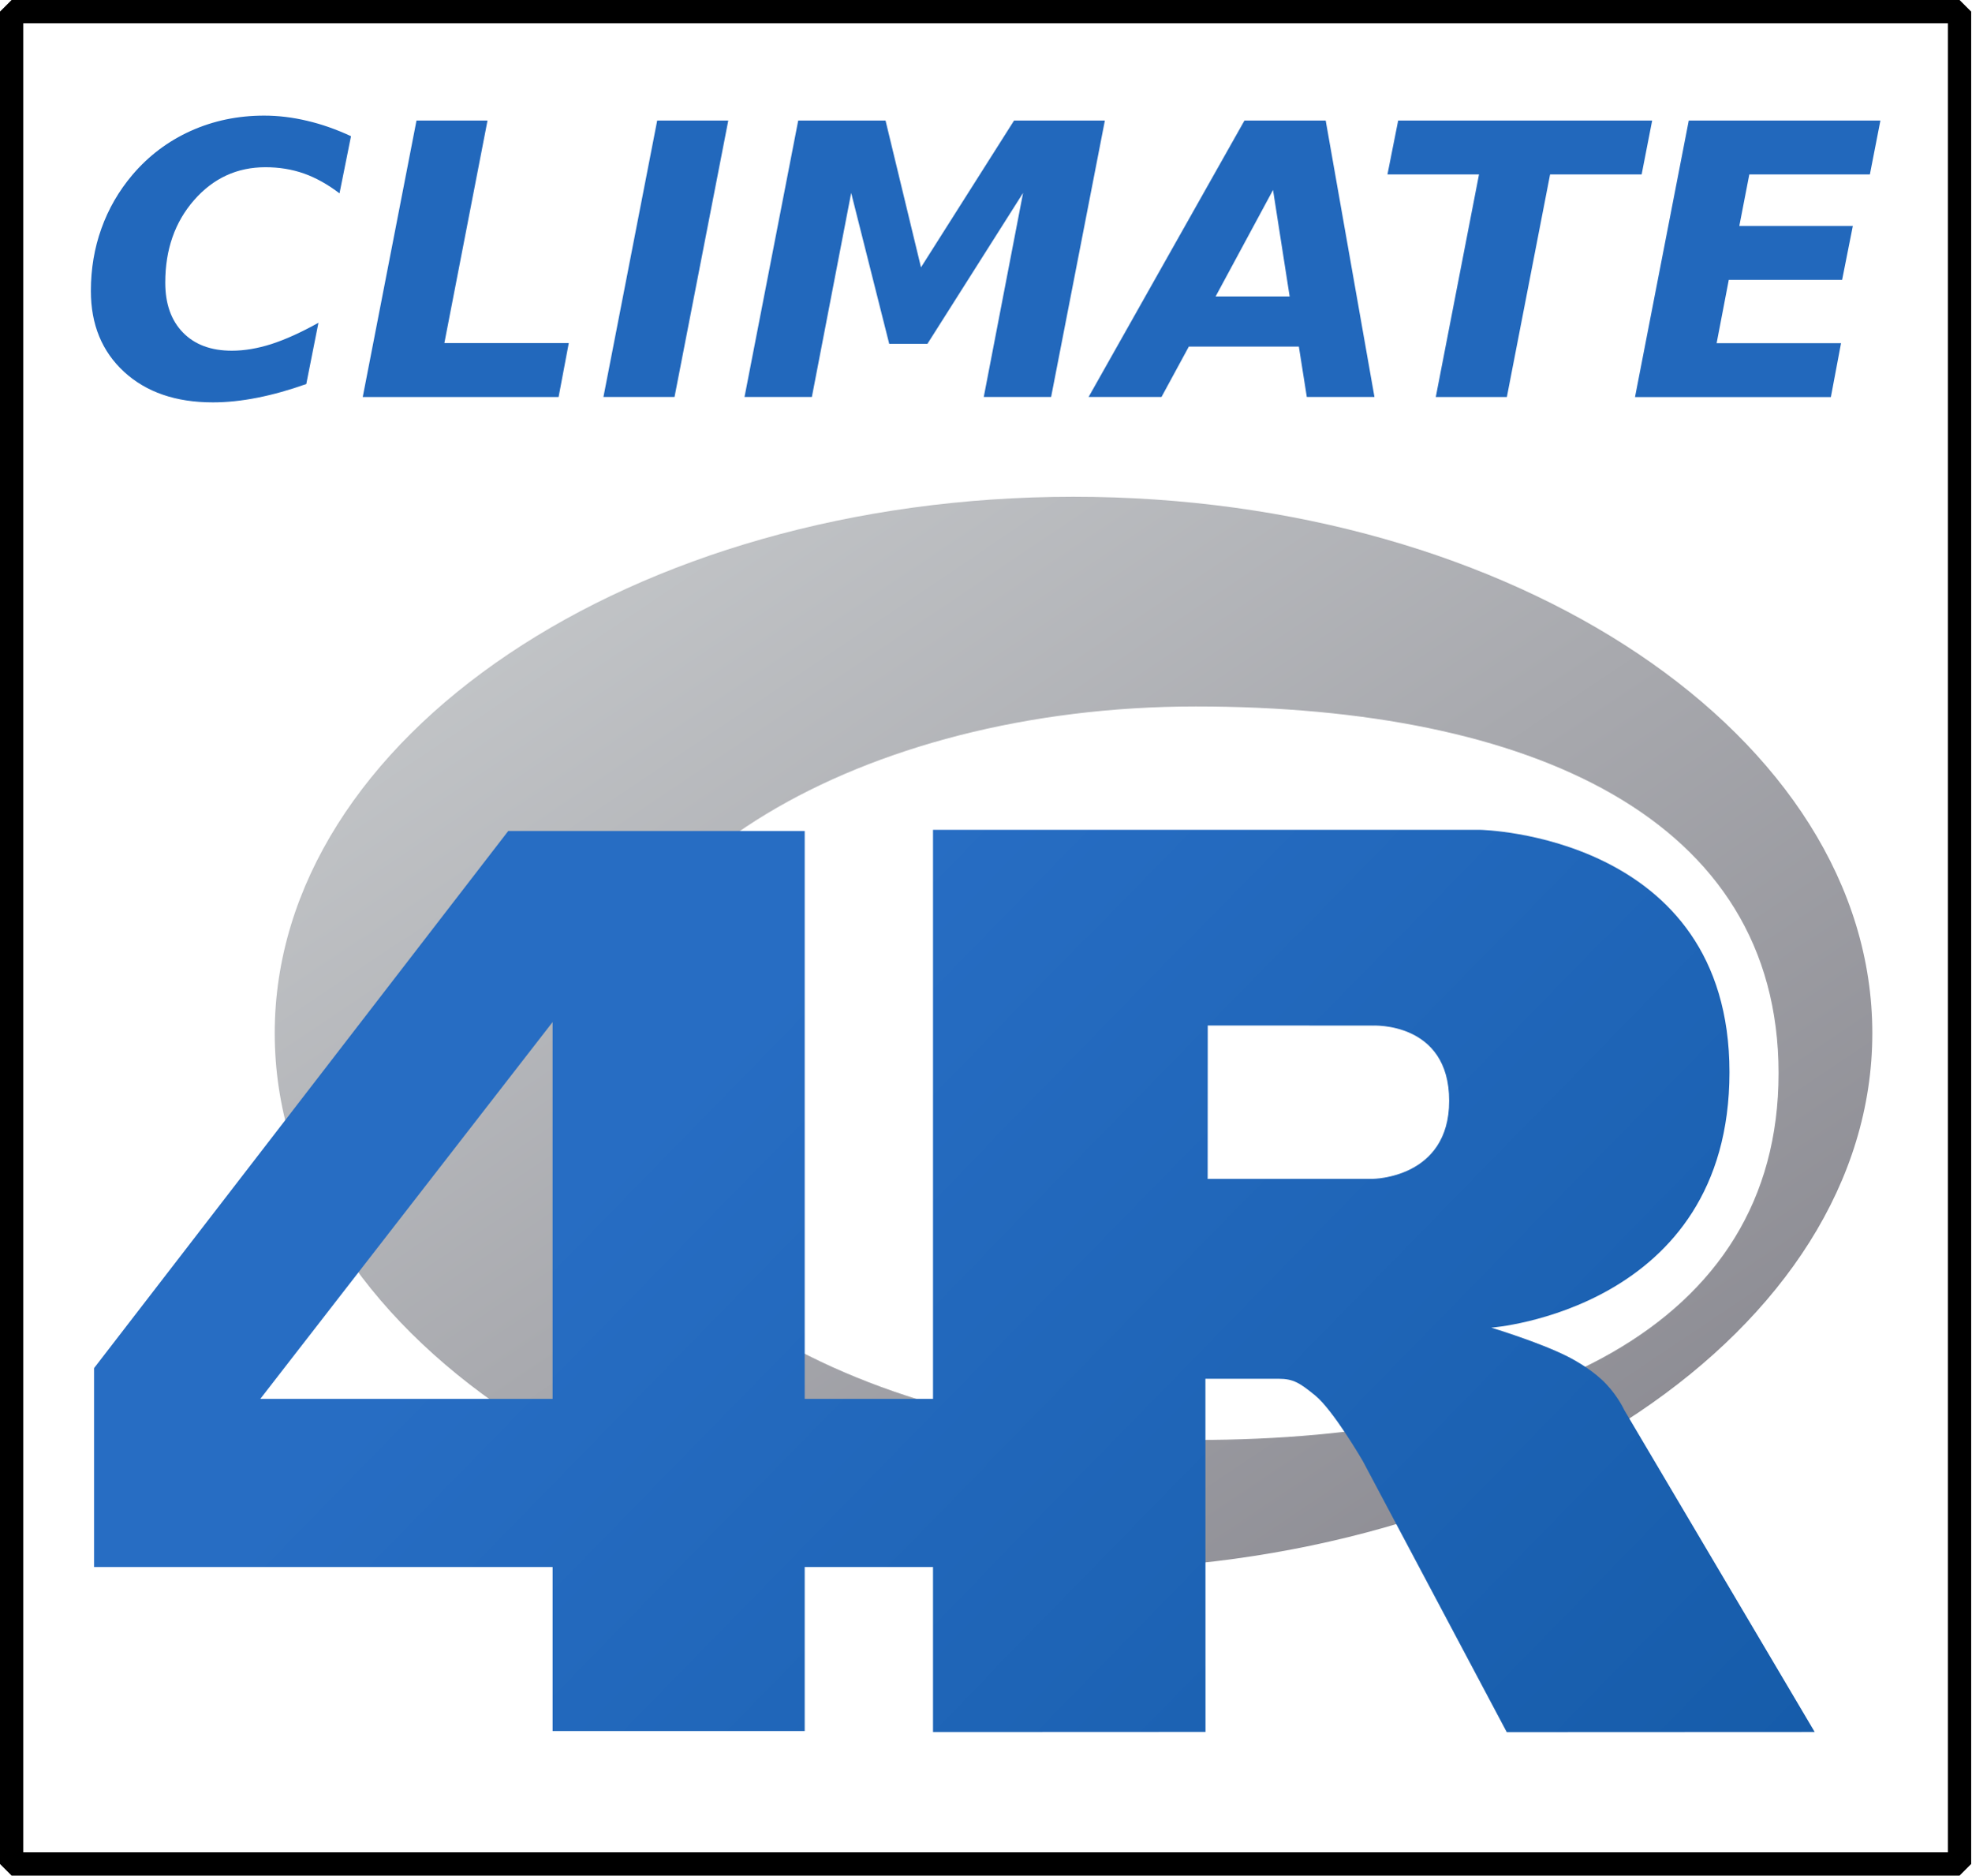
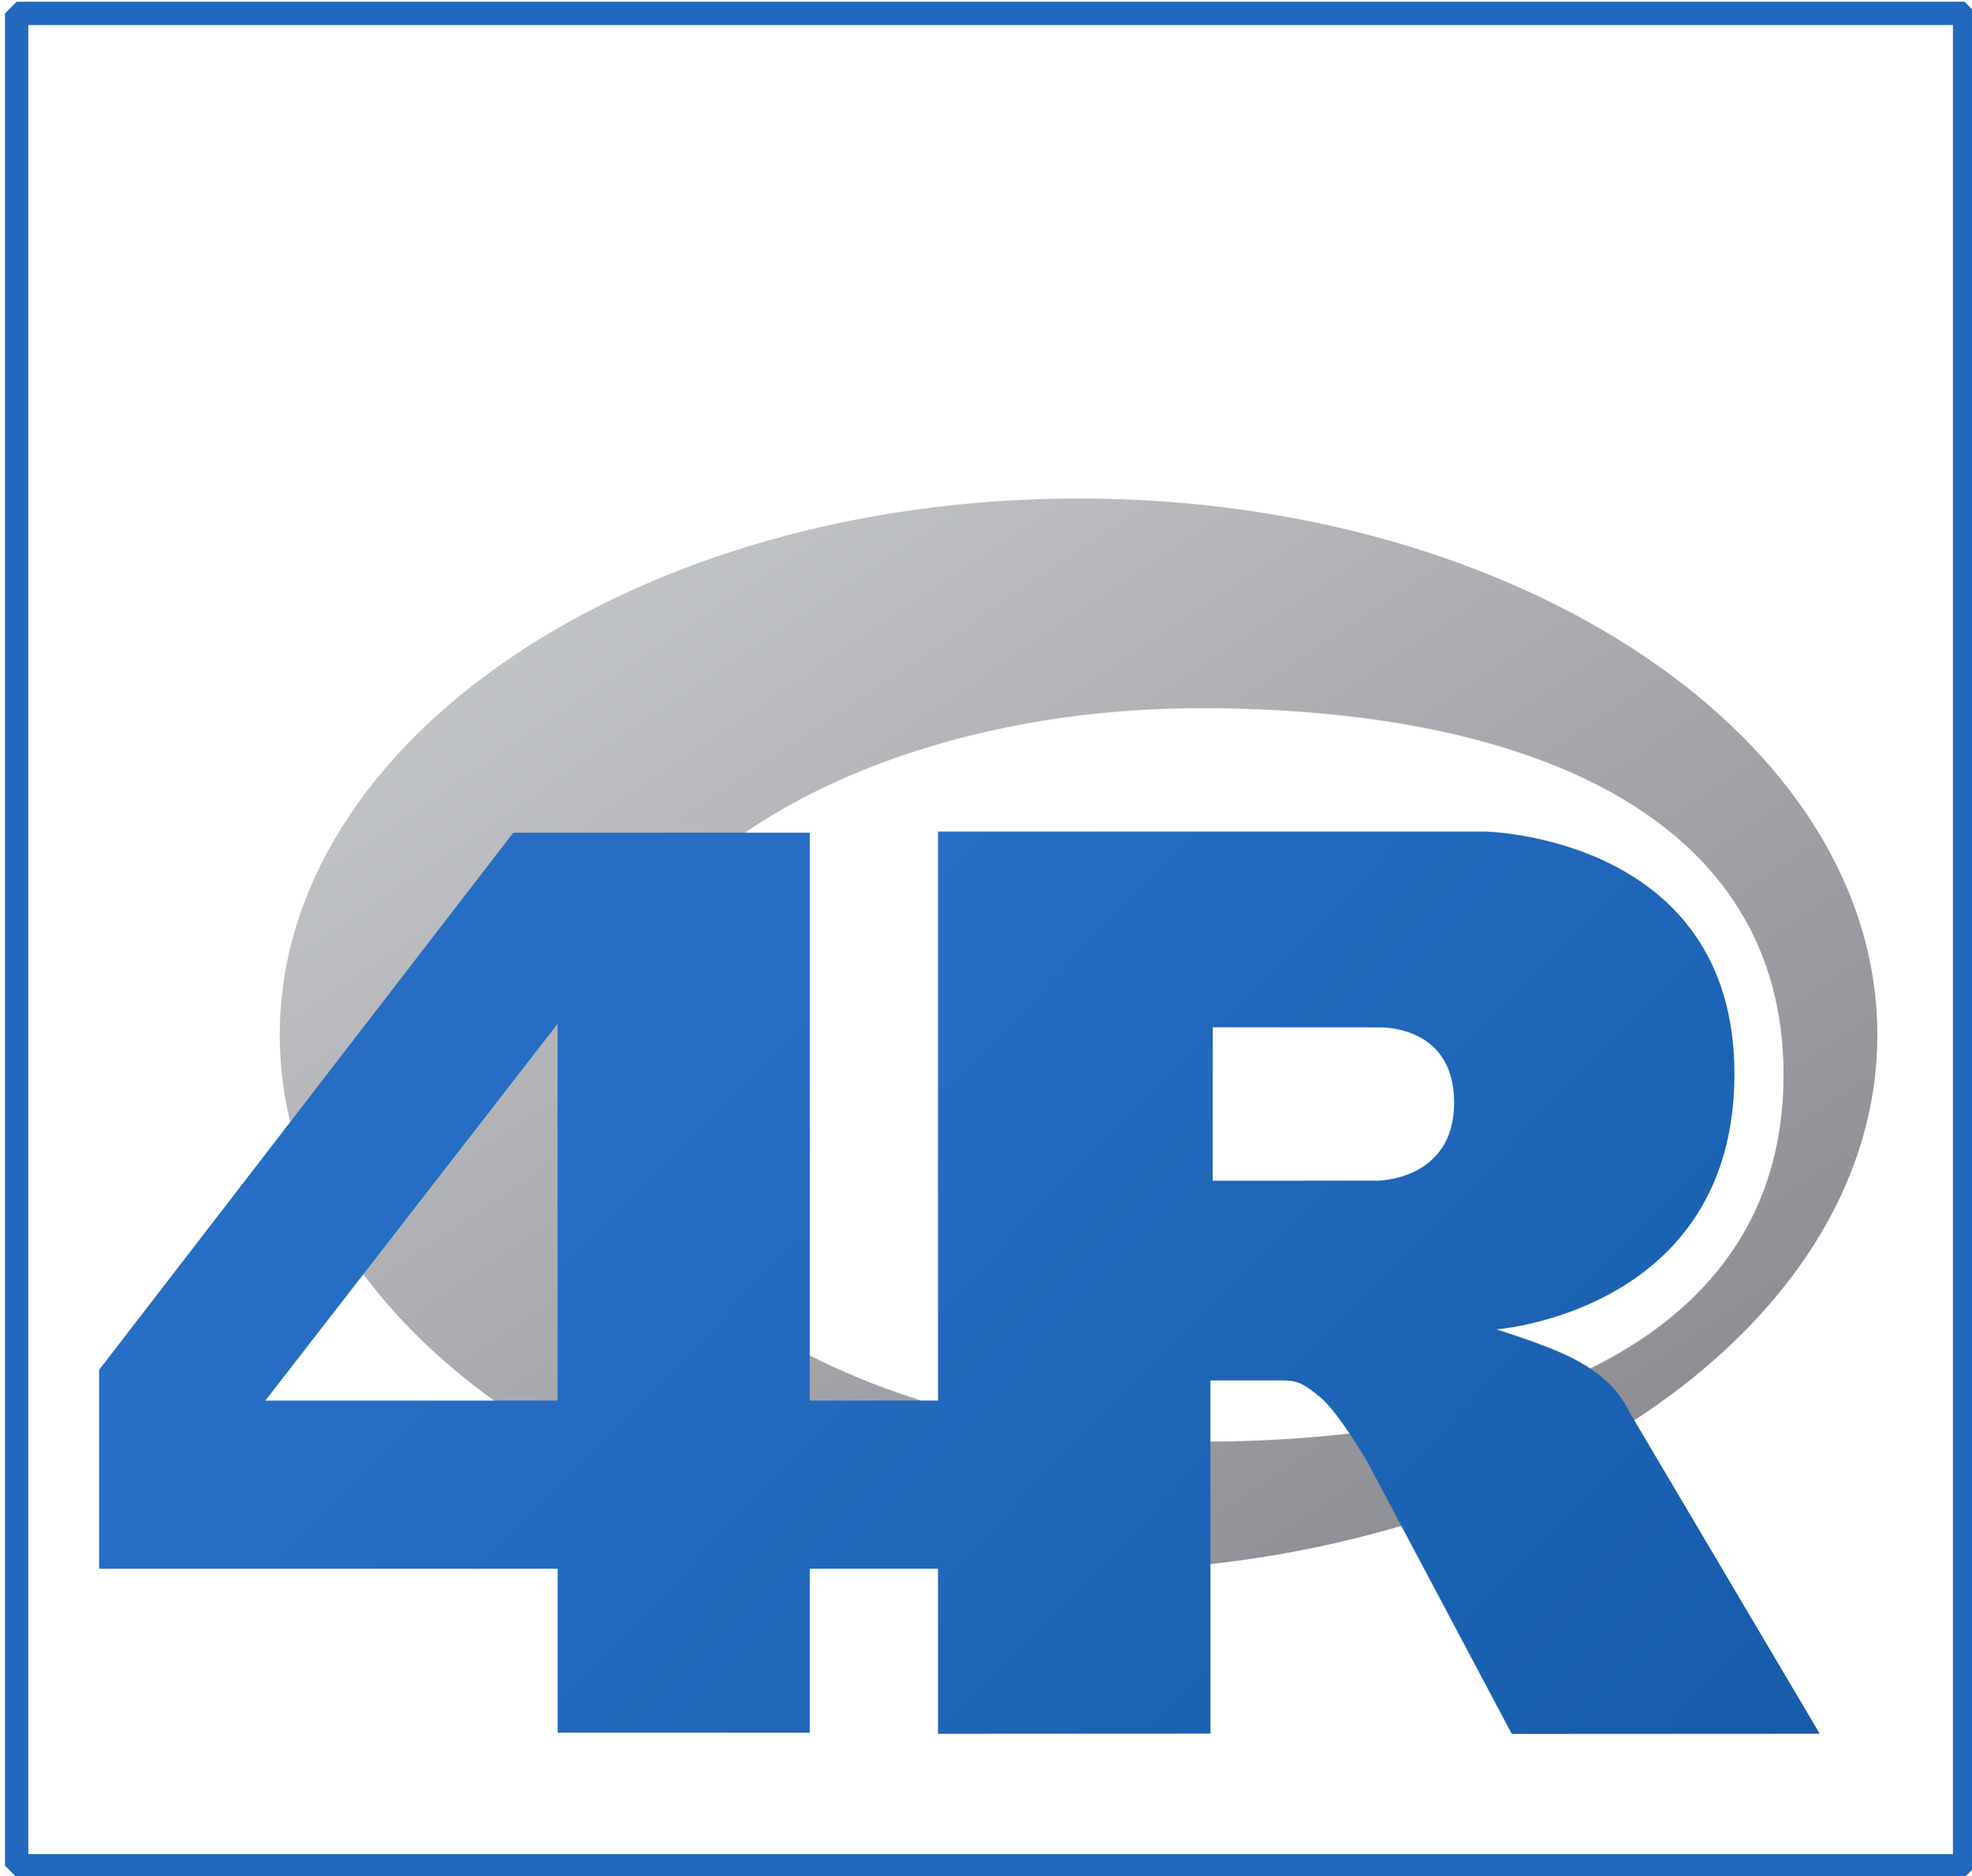
<svg xmlns="http://www.w3.org/2000/svg" id="svg5257" version="1.1" viewBox="0 0 38.015 36.168" height="36.168mm" width="38.015mm">
  <defs id="defs5251">
    <linearGradient spreadMethod="pad" gradientUnits="userSpaceOnUse" y2="553.442" y1="151.401" x2="703.067" x1="301.026" id="gradientFill-2" gradientTransform="matrix(0.05233152,0,0,0.05339971,61.25029,59.28507)">
      <stop id="stop898" stop-opacity="1" stop-color="rgb(39,109,195)" offset="0" />
      <stop id="stop900" stop-opacity="1" stop-color="rgb(22,92,170)" offset="1" />
    </linearGradient>
    <linearGradient spreadMethod="pad" gradientUnits="userSpaceOnUse" y2="593.787" y1="3.666" x2="590.863" x1="0.741" id="gradientFill-1" gradientTransform="matrix(0.06459543,0,0,0.04326138,61.25029,59.28507)">
      <stop id="stop893" stop-opacity="1" stop-color="rgb(203,206,208)" offset="0" />
      <stop id="stop895" stop-opacity="1" stop-color="rgb(132,131,139)" offset="1" />
    </linearGradient>
-     <linearGradient spreadMethod="pad" gradientUnits="userSpaceOnUse" y2="553.442" y1="151.401" x2="703.067" x1="301.026" id="gradientFill-2-6" gradientTransform="matrix(0.159861,0,0,0.163568,19.87985,35.7169)">
+     <linearGradient spreadMethod="pad" gradientUnits="userSpaceOnUse" y2="553.442" y1="151.401" x2="703.067" x1="301.026" id="gradientFill-2-6" gradientTransform="matrix(0.04229656,0,0,0.04327738,5.356661,9.483681)">
      <stop id="stop898-3" stop-opacity="1" stop-color="rgb(39,109,195)" offset="0" />
      <stop id="stop900-9" stop-opacity="1" stop-color="rgb(22,92,170)" offset="1" />
    </linearGradient>
-     <linearGradient spreadMethod="pad" gradientUnits="userSpaceOnUse" y2="593.787" y1="3.666" x2="590.863" x1="0.741" id="gradientFill-1-9" gradientTransform="matrix(0.05220878,0,0,0.03506085,5.259897,9.450101)">
+     <linearGradient spreadMethod="pad" gradientUnits="userSpaceOnUse" y2="593.787" y1="3.666" x2="590.863" x1="0.741" id="gradientFill-1-9" gradientTransform="matrix(0.05220878,0,0,0.03506085,5.356681,9.483685)">
      <stop id="stop893-5" stop-opacity="1" stop-color="rgb(203,206,208)" offset="0" />
      <stop id="stop895-2" stop-opacity="1" stop-color="rgb(132,131,139)" offset="1" />
    </linearGradient>
  </defs>
-   <path style="overflow:visible;fill:url(#gradientFill-1-9);fill-rule:evenodd;stroke-width:0.043" d="m 20.703,30.269 c -8.508,0 -15.405,-4.632 -15.405,-10.345 0,-5.713 6.897,-10.345 15.405,-10.345 8.508,0 15.405,4.632 15.405,10.345 0,5.713 -6.897,10.345 -15.405,10.345 z m 2.358,-16.646 c -6.467,0 -11.709,3.166 -11.709,7.072 0,3.906 5.242,7.072 11.709,7.072 6.467,0 11.239,-2.165 11.239,-7.072 0,-4.906 -4.772,-7.072 -11.239,-7.072 z" id="path905-1" />
-   <g aria-label="CLIMATE" transform="matrix(1.160753,0,0,1.163912,-2.385727,-1.591892)" style="font-style:italic;font-variant:normal;font-weight:normal;font-stretch:normal;font-size:8.566px;line-height:1.25;font-family:sans-serif;-inkscape-font-specification:'sans-serif Italic';letter-spacing:0px;word-spacing:0px;overflow:visible;fill:#2268bc;fill-opacity:1;stroke:none;stroke-width:0.214" id="text5225-0">
-     <path d="m 7.144,7.73 q -0.423,0.15 -0.813,0.227 -0.39,0.077 -0.739,0.077 -0.923,0 -1.475,-0.506 -0.552,-0.506 -0.552,-1.34 0,-0.549 0.175,-1.034 0.175,-0.488 0.515,-0.889 0.402,-0.472 0.966,-0.727 0.567,-0.255 1.221,-0.255 0.356,0 0.715,0.086 0.359,0.083 0.73,0.255 L 7.696,4.571 Q 7.401,4.347 7.104,4.242 6.806,4.138 6.466,4.138 q -0.708,0 -1.187,0.546 -0.478,0.546 -0.478,1.365 0,0.528 0.294,0.828 0.294,0.301 0.813,0.301 0.31,0 0.656,-0.11 0.35,-0.113 0.782,-0.353 z" style="font-weight:bold;font-size:6.281px;fill:#2268bc;fill-opacity:1;stroke-width:0.214" id="path843" />
-     <path d="M 8.975,3.365 H 10.155 L 9.438,7.052 h 2.067 l -0.169,0.893 H 8.082 Z" style="font-weight:bold;font-size:6.281px;fill:#2268bc;fill-opacity:1;stroke-width:0.214" id="path845" />
-     <path d="m 12.974,3.365 h 1.181 l -0.893,4.579 h -1.181 z" style="font-weight:bold;font-size:6.281px;fill:#2268bc;fill-opacity:1;stroke-width:0.214" id="path847" />
-     <path d="m 15.317,3.365 h 1.451 l 0.589,2.432 1.546,-2.432 h 1.509 L 19.519,7.944 H 18.4 l 0.653,-3.38 -1.589,2.5 h -0.635 l -0.632,-2.5 -0.653,3.38 h -1.119 z" style="font-weight:bold;font-size:6.281px;fill:#2268bc;fill-opacity:1;stroke-width:0.214" id="path849" />
-     <path d="m 23.635,7.11 h -1.828 l -0.454,0.834 h -1.211 l 2.589,-4.579 h 1.35 l 0.81,4.579 H 23.767 Z M 22.252,6.279 h 1.23 L 23.206,4.515 Z" style="font-weight:bold;font-size:6.281px;fill:#2268bc;fill-opacity:1;stroke-width:0.214" id="path851" />
-     <path d="m 25.285,3.365 h 4.22 l -0.175,0.893 h -1.521 l -0.718,3.687 h -1.181 l 0.718,-3.687 h -1.521 z" style="font-weight:bold;font-size:6.281px;fill:#2268bc;fill-opacity:1;stroke-width:0.214" id="path853" />
-     <path d="m 30.113,3.365 h 3.184 l -0.175,0.893 h -2.003 l -0.166,0.853 h 1.886 l -0.178,0.893 h -1.883 l -0.202,1.049 h 2.067 l -0.169,0.893 h -3.254 z" style="font-weight:bold;font-size:6.281px;fill:#2268bc;fill-opacity:1;stroke-width:0.214" id="path855" />
-   </g>
-   <path style="overflow:visible;fill:url(#gradientFill-2-6);fill-rule:evenodd;stroke-width:0.162" d="M 68.006 60.48 L 68.006 101.951 L 58.654 101.951 L 58.654 60.562 L 37.045 60.562 L 6.855 99.711 L 6.855 114.209 L 40.277 114.209 L 40.277 126.16 L 58.654 126.16 L 58.654 114.209 L 68.006 114.209 L 68.006 126.236 L 87.867 126.227 L 87.861 100.486 L 93.193 100.486 C 94.284 100.486 94.754 100.804 95.857 101.699 C 97.18 102.773 99.33 106.477 99.33 106.477 L 109.826 126.242 L 132.273 126.232 L 118.385 102.754 C 118.385 102.754 117.962 101.816 117.094 100.891 C 116.207 99.946 114.978 99.228 114.268 98.867 C 112.222 97.829 108.705 96.764 108.699 96.762 C 108.699 96.762 126.059 95.472 126.059 78.141 C 126.059 60.809 107.893 60.48 107.893 60.48 L 68.006 60.48 z M 40.277 74.49 L 40.277 101.951 L 18.973 101.951 L 40.277 74.49 z M 88.031 74.738 L 100.057 74.744 L 100.055 74.746 C 100.055 74.746 105.627 74.444 105.627 80.229 C 105.627 85.898 100.055 85.916 100.055 85.916 L 88.025 85.92 L 88.031 74.738 z " transform="scale(0.2645833)" id="path907-3" />
+   <path style="fill:url(#gradientFill-1-9);fill-rule:evenodd;stroke-width:0.043;overflow:visible" d="m 20.8,30.302 c -8.508,0 -15.405,-4.632 -15.405,-10.345 0,-5.713 6.897,-10.345 15.405,-10.345 8.508,0 15.405,4.632 15.405,10.345 0,5.713 -6.897,10.345 -15.405,10.345 z m 2.358,-16.646 c -6.467,0 -11.709,3.166 -11.709,7.072 0,3.906 5.242,7.072 11.709,7.072 6.467,0 11.239,-2.165 11.239,-7.072 0,-4.906 -4.772,-7.072 -11.239,-7.072 z" id="path905-1" />
+   <path style="fill:url(#gradientFill-2-6);fill-opacity:1;fill-rule:evenodd;stroke-width:0.162;overflow:visible" d="m 18.09,16.036 0,10.972 -2.474,0 0,-10.951 -5.717,0 -7.988,10.358 0,3.836 8.843,0 0,3.162 4.862,0 0,-3.162 2.474,0 0,3.182 5.255,-0.003 -0.002,-6.81 1.411,0 c 0.289,0 0.413,0.084 0.705,0.321 0.35,0.284 0.919,1.264 0.919,1.264 l 2.777,5.23 5.939,-0.003 -3.675,-6.212 c 0,0 -0.112,-0.248 -0.342,-0.493 -0.235,-0.25 -0.56,-0.44 -0.748,-0.535 -0.541,-0.275 -1.472,-0.557 -1.473,-0.557 0,0 4.593,-0.341 4.593,-4.927 0,-4.586 -4.806,-4.673 -4.806,-4.673 l -10.553,0 z m -7.337,3.707 0,7.266 -5.637,0 5.637,-7.266 z m 12.635,0.066 3.182,0.002 -5.16e-4,5.17e-4 c 0,0 1.474,-0.08 1.474,1.451 0,1.5 -1.474,1.505 -1.474,1.505 l -3.183,0.001 0.002,-2.958 z" id="path907-3" />
  <g aria-label="4" transform="scale(1.071947,0.9328821)" style="font-style:italic;font-variant:normal;font-weight:normal;font-stretch:normal;font-size:19.141px;line-height:1.25;font-family:sans-serif;-inkscape-font-specification:'sans-serif Italic';letter-spacing:0px;word-spacing:0px;overflow:visible;fill:#2167ba;fill-opacity:1;stroke:none;stroke-width:0.479" id="text5229-9" />
-   <rect style="fill:#000000;fill-opacity:0;stroke:#000000;stroke-width:0.449;stroke-linejoin:bevel;stroke-miterlimit:4;stroke-dasharray:none;stroke-dashoffset:0;stroke-opacity:1" id="rect5883" width="37.566" height="35.719" x="0.224" y="0.224" />
+   <rect style="fill:#2268bc;fill-opacity:0;stroke:#2268bc;stroke-width:0.449;stroke-linejoin:bevel;stroke-miterlimit:4;stroke-opacity:1;stroke-dasharray:none;stroke-dashoffset:0" id="rect5883" width="37.566" height="35.719" x="0.321" y="0.258" />
+   <flowRoot xml:space="preserve" id="flowRoot3785" style="font-size:24px;font-style:normal;font-weight:bold;line-height:125%;letter-spacing:0px;word-spacing:0px;fill:#2268bc;fill-opacity:1;stroke:none;font-family:Sans;-inkscape-font-specification:Sans" transform="matrix(0.2822222,0,0,0.2822222,23.40628,8.173924)">
+     <flowRegion id="flowRegion3787">
+       <rect id="rect3789" width="175.231" height="32.531" x="-73.085" y="-27.993" style="fill:#2268bc;fill-opacity:1" />
+     </flowRegion>
+     <flowPara id="flowPara3791" style="font-style:normal;font-variant:normal;font-weight:bold;font-stretch:normal;font-family:Sans;-inkscape-font-specification:Sans">CLIMATE</flowPara>
+   </flowRoot>
+   <text xml:space="preserve" style="font-size:24px;font-style:normal;font-weight:bold;line-height:125%;letter-spacing:0px;word-spacing:0px;fill:#000000;fill-opacity:1;stroke:none;font-family:Sans;-inkscape-font-specification:Sans" x="-93.037" y="-4.788" id="text3793" transform="matrix(0.2822222,0,0,0.2822222,-1.7647122e-6,0)">
+     <tspan id="tspan3795" x="-93.037" y="-4.788" />
+   </text>
</svg>
